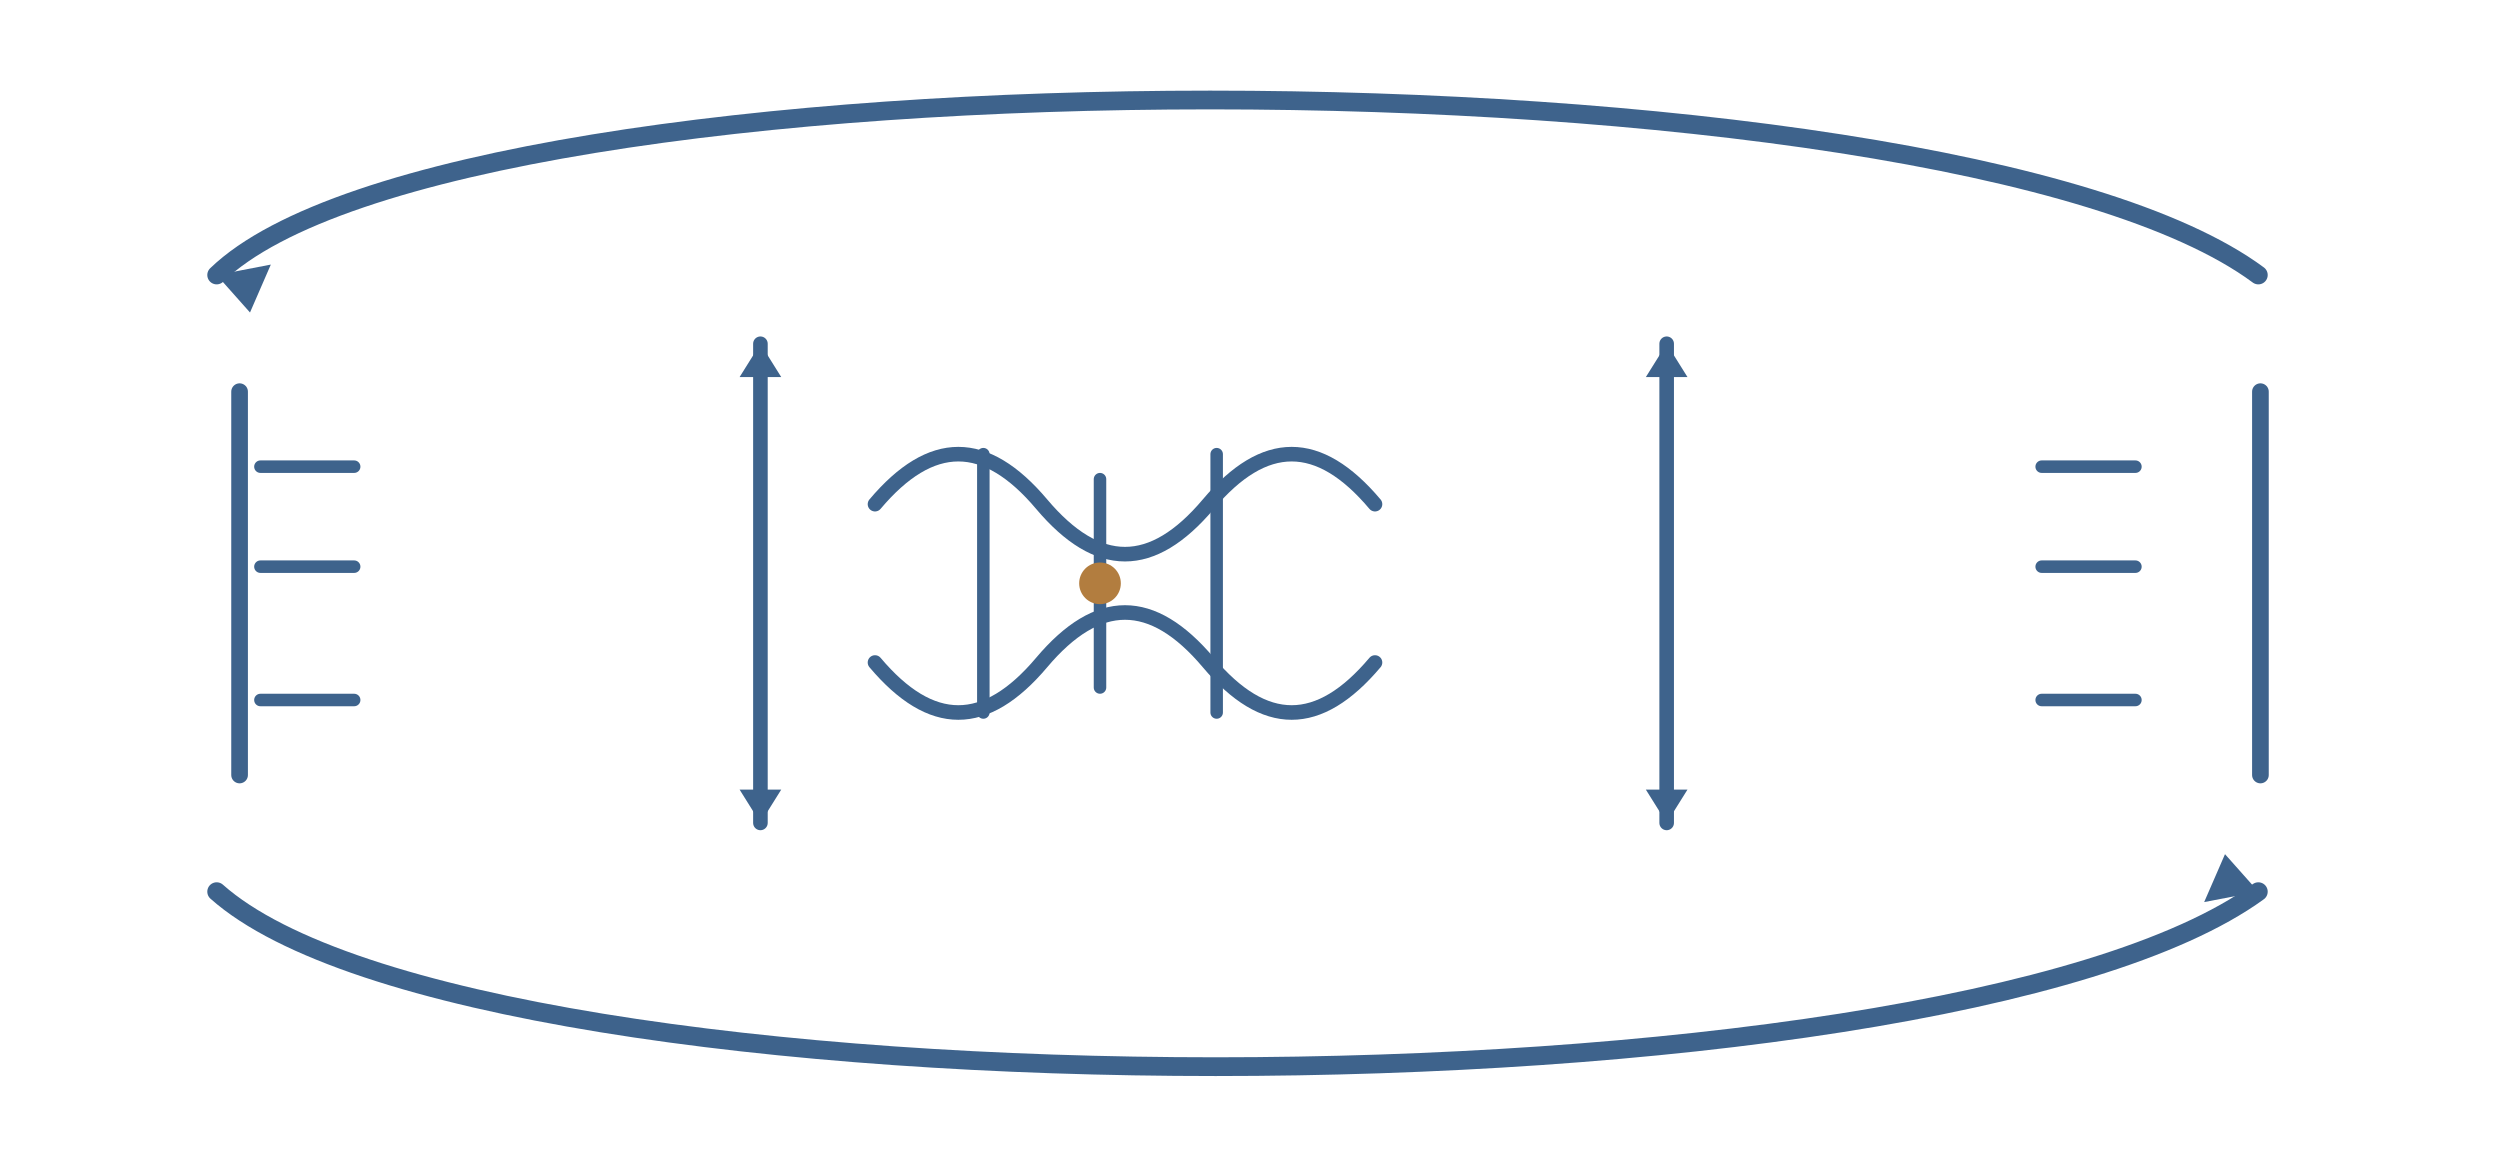
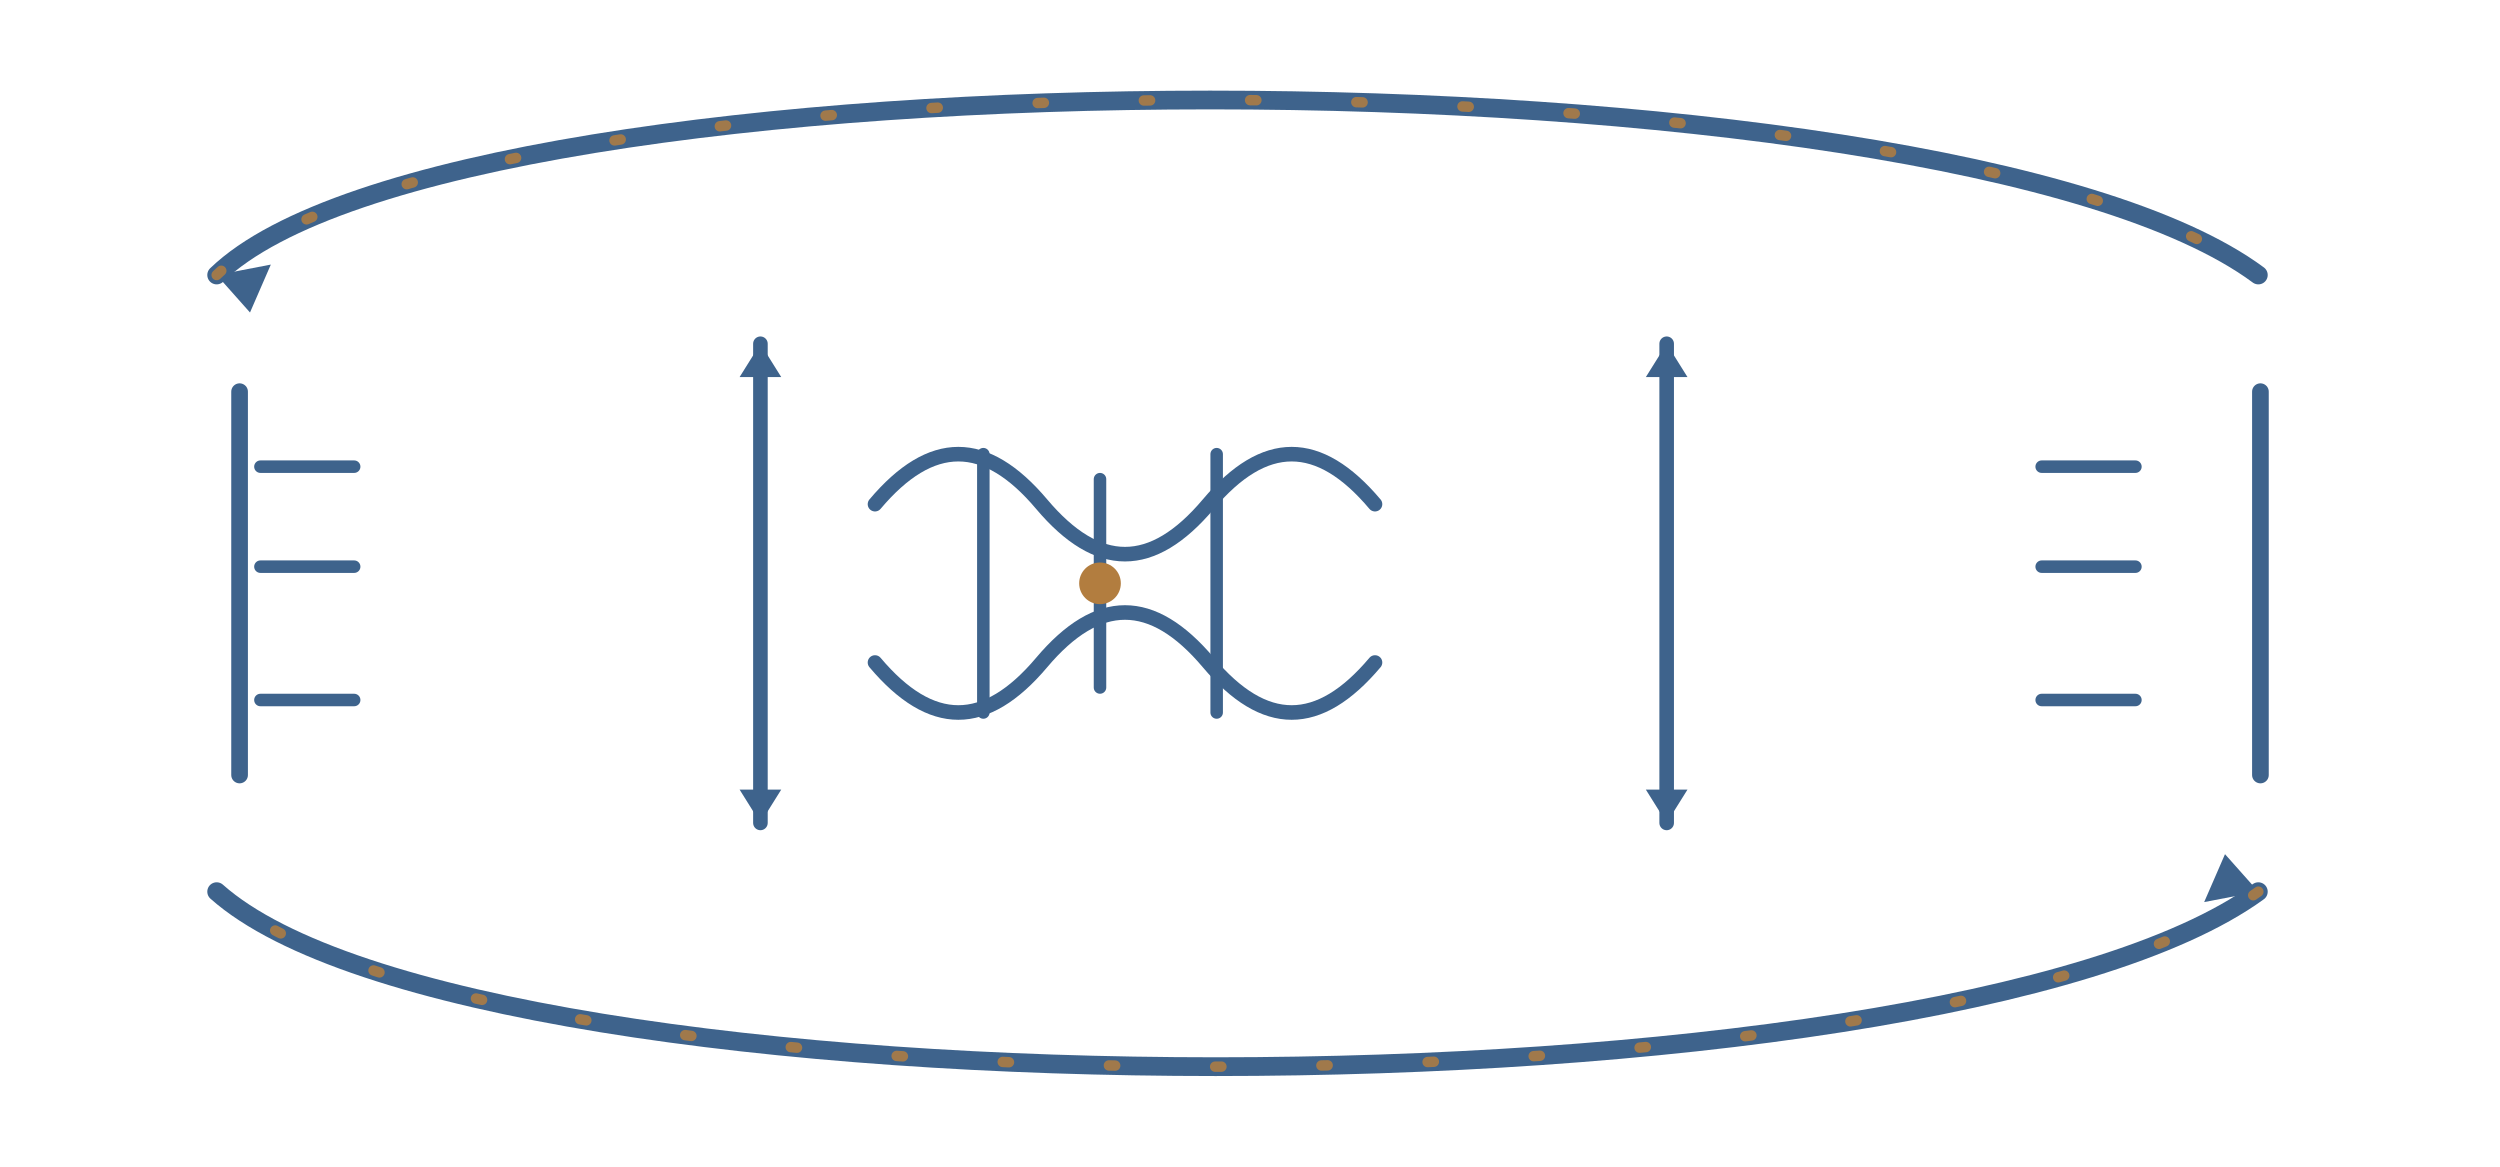
<svg xmlns="http://www.w3.org/2000/svg" viewBox="0 0 1200 560" fill="none" aria-hidden="true">
+   <style>
+     .flow-pulse { stroke-dasharray: 3 48; animation: flow-travel 8s linear infinite; }
+     .flow-pulse.reverse { animation-direction: reverse; animation-duration: 10s; }
+     @keyframes flow-travel { to { stroke-dashoffset: -255; } }
+     @media (prefers-reduced-motion: reduce) { .flow-pulse { animation: none; } }
+   </style>
  <g stroke="#3e638c" stroke-linecap="round" stroke-linejoin="round">
    <path d="M104 132C220 20 933 20 1084 132" stroke-width="9" />
    <path d="M1084 428C930 540 230 540 104 428" stroke-width="9" />
    <path d="m104 132 26-5-10 23zM1084 428l-26 5 10-23z" fill="#3e638c" stroke="none" />
    <path d="M115 188v184m970-184v184" stroke-width="8" />
    <path d="M125 224h45m-45 48h45m-45 64h45m810-112h45m-45 48h45m-45 64h45" stroke-width="6" />
    <path d="M365 165v230M800 165v230" stroke-width="7" />
    <path d="m365 165-10 16h20zM365 395l-10-16h20zM800 165l-10 16h20zM800 395l-10-16h20z" fill="#3e638c" stroke="none" />
    <path d="M420 242c27-32 53-32 80 0s53 32 80 0 53-32 80 0" stroke-width="7" />
    <path d="M420 318c27 32 53 32 80 0s53-32 80 0 53 32 80 0" stroke-width="7" />
    <path d="M472 218v124m56-112v100m56-112v124" stroke-width="6" />
  </g>
+   <g fill="none" stroke="#b27d3f" stroke-width="5" stroke-linecap="round" opacity=".85">
+     <path class="flow-pulse" d="M104 132C220 20 933 20 1084 132" />
+     <path class="flow-pulse reverse" d="M1084 428C930 540 230 540 104 428" />
+   </g>
  <circle cx="528" cy="280" r="10" fill="#b27d3f" />
</svg>
